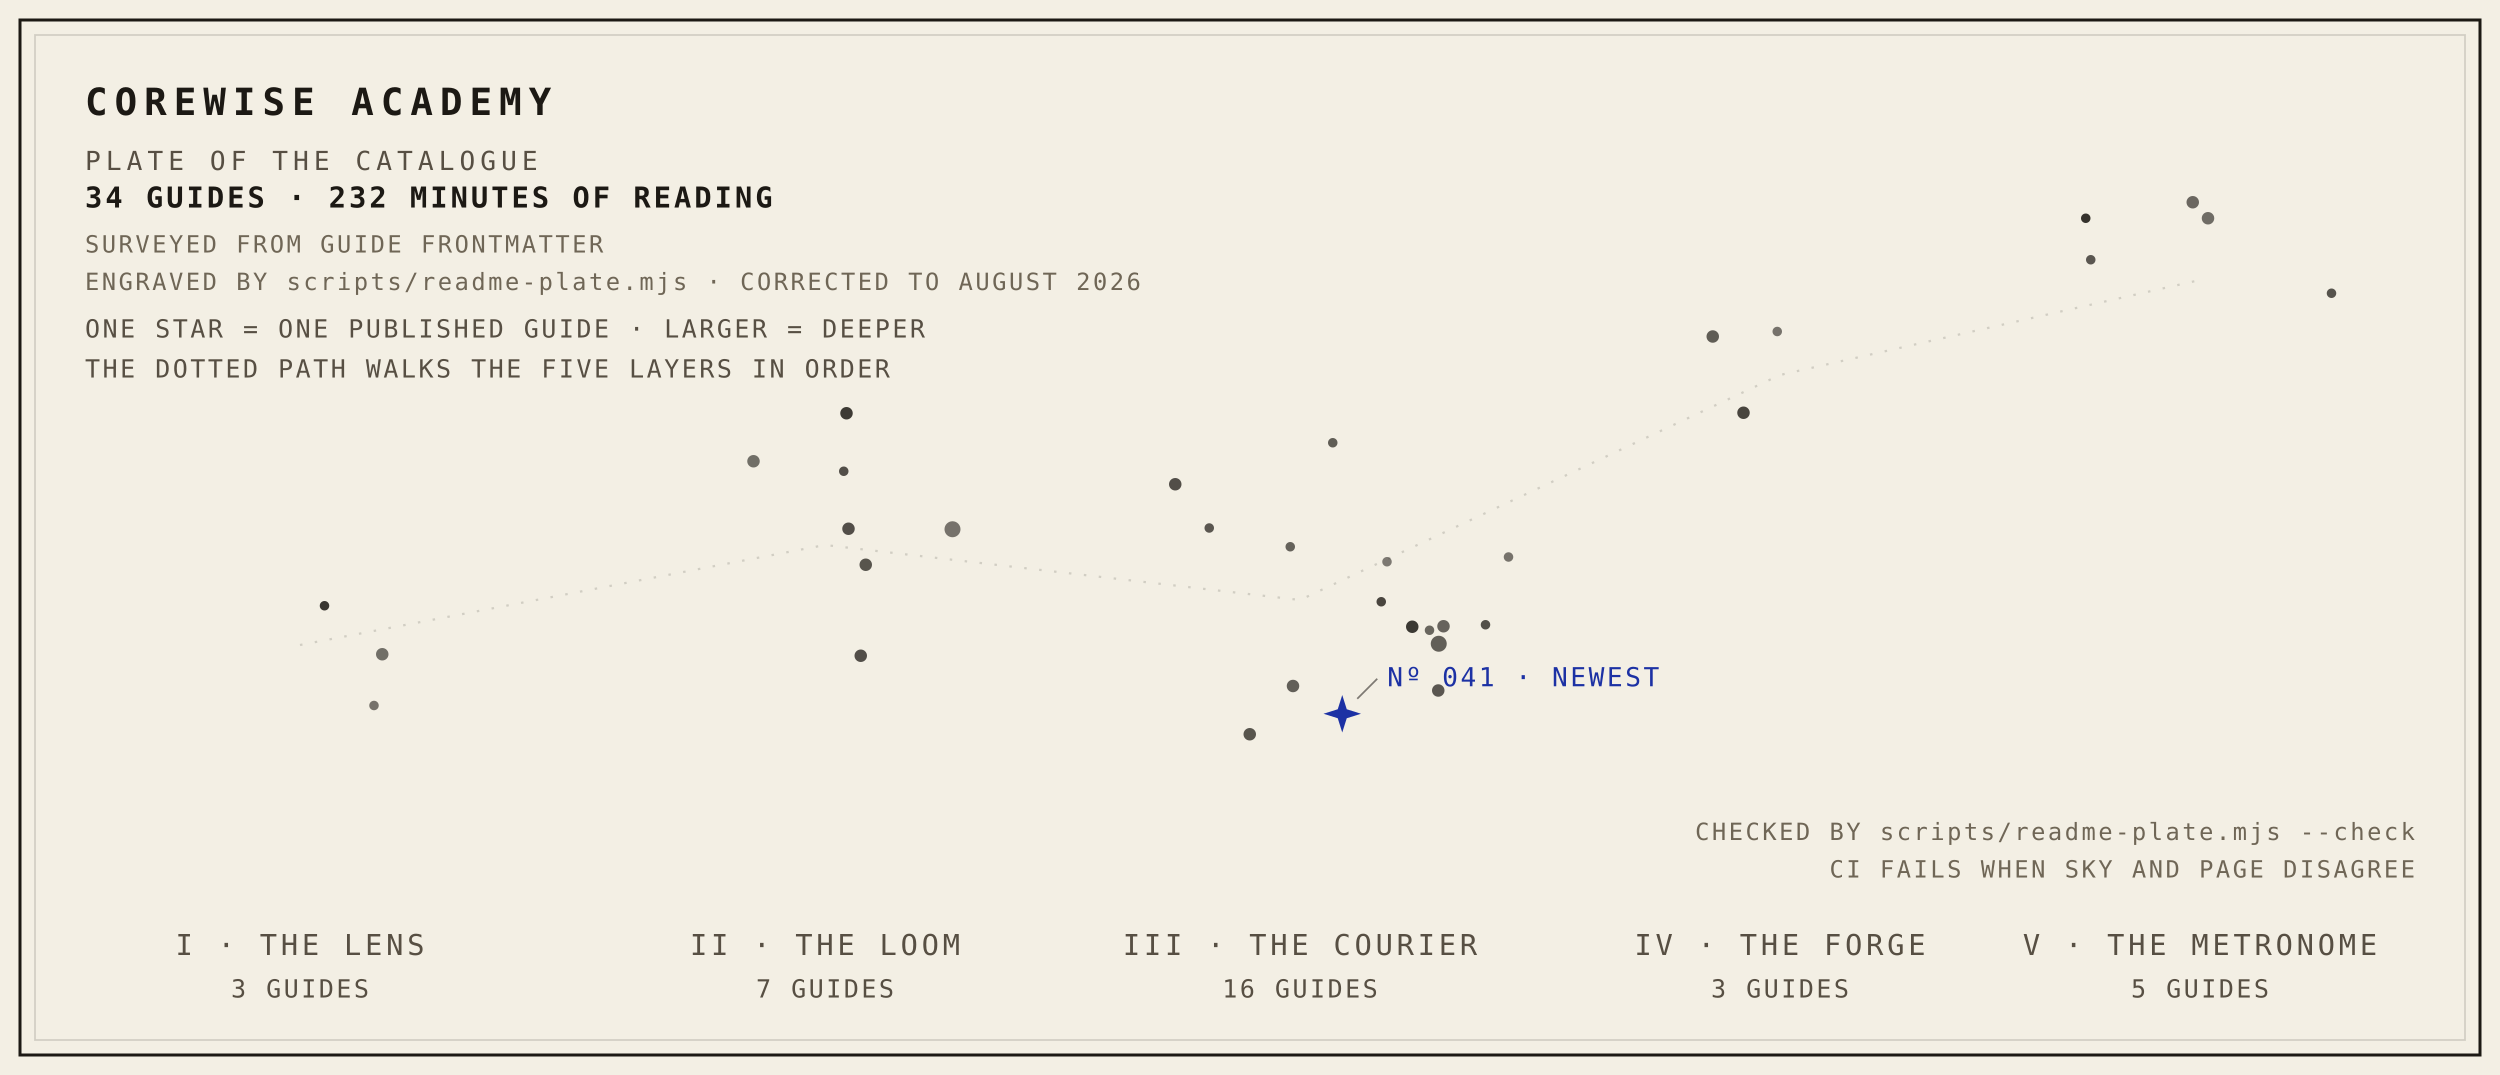
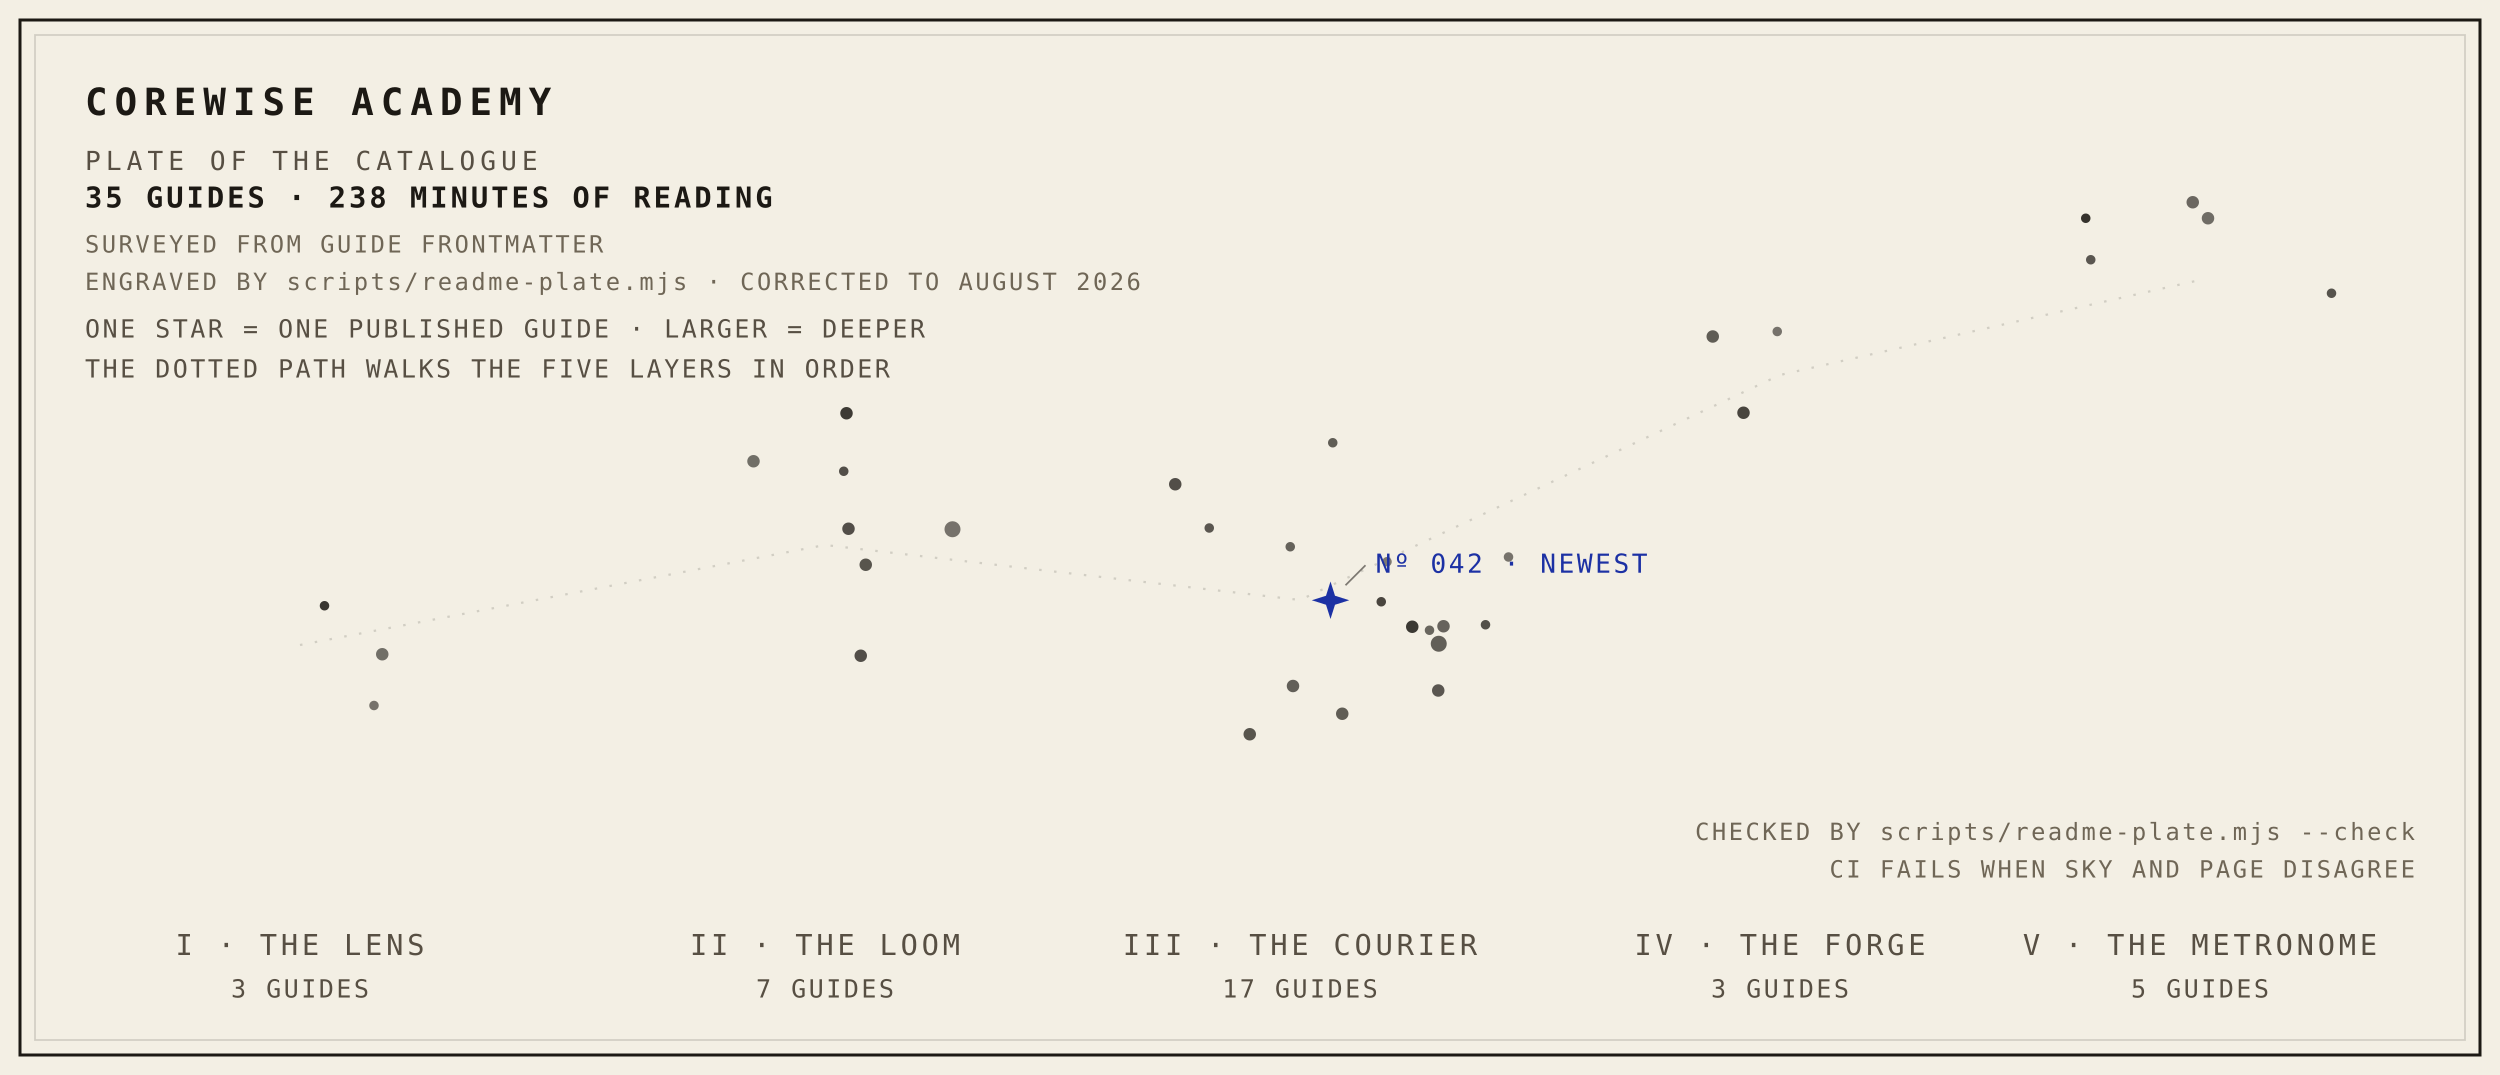
- <svg xmlns="http://www.w3.org/2000/svg" viewBox="0 0 1000 430" role="img" aria-label="Chart of the CoreWise Academy catalogue: 34 published guides as stars in five constellations, one per curriculum layer.">
+ <svg xmlns="http://www.w3.org/2000/svg" viewBox="0 0 1000 430" role="img" aria-label="Chart of the CoreWise Academy catalogue: 35 published guides as stars in five constellations, one per curriculum layer.">
  <g font-family="ui-monospace, 'IBM Plex Mono', SFMono-Regular, Menlo, monospace">
    <rect x="0" y="0" width="1000" height="430" fill="#f3efe4" />
    <rect x="8" y="8" width="984" height="414" fill="none" stroke="#1c1914" stroke-width="1.2" />
    <rect x="14" y="14" width="972" height="402" fill="none" stroke="#1c1914" stroke-opacity="0.16" stroke-width="0.7" />
    <path d="M 120 258 L 330 218 L 520 240 L 712 150 L 880 112" fill="none" stroke="#1c1914" stroke-opacity="0.16" stroke-width="0.9" stroke-dasharray="1 5" />
    <circle cx="129.8" cy="242.3" r="1.9" fill="#1c1914" fill-opacity="0.86" />
    <circle cx="149.6" cy="282.2" r="1.9" fill="#1c1914" fill-opacity="0.58" />
    <circle cx="152.9" cy="261.7" r="2.5" fill="#1c1914" fill-opacity="0.6" />
    <text x="120" y="382" text-anchor="middle" font-size="11.5" letter-spacing="1.5" fill="#574f43">I · THE LENS</text>
    <text x="120" y="399" text-anchor="middle" font-size="10" letter-spacing="1" fill="#574f43">3 GUIDES</text>
    <circle cx="337.5" cy="188.5" r="1.9" fill="#1c1914" fill-opacity="0.75" />
    <circle cx="381" cy="211.7" r="3.2" fill="#1c1914" fill-opacity="0.58" />
    <circle cx="301.4" cy="184.5" r="2.5" fill="#1c1914" fill-opacity="0.6" />
    <circle cx="338.6" cy="165.3" r="2.5" fill="#1c1914" fill-opacity="0.84" />
    <circle cx="344.3" cy="262.3" r="2.5" fill="#1c1914" fill-opacity="0.75" />
    <circle cx="346.3" cy="225.9" r="2.5" fill="#1c1914" fill-opacity="0.72" />
    <circle cx="339.4" cy="211.5" r="2.5" fill="#1c1914" fill-opacity="0.75" />
    <text x="330" y="382" text-anchor="middle" font-size="11.5" letter-spacing="1.5" fill="#574f43">II · THE LOOM</text>
    <text x="330" y="399" text-anchor="middle" font-size="10" letter-spacing="1" fill="#574f43">7 GUIDES</text>
    <circle cx="575.3" cy="276.2" r="2.5" fill="#1c1914" fill-opacity="0.71" />
    <circle cx="564.9" cy="250.7" r="2.5" fill="#1c1914" fill-opacity="0.85" />
    <circle cx="516.1" cy="218.7" r="1.9" fill="#1c1914" fill-opacity="0.66" />
-     <path d="M12 0 L14.88 9.12 L24 12 L14.88 14.88 L12 24 L9.12 14.88 L0 12 L9.12 9.12 Z" transform="translate(529.40 278.00) scale(0.625)" fill="#1c31a4" />
+     <circle cx="536.9" cy="285.5" r="2.5" fill="#1c1914" fill-opacity="0.68" />
    <circle cx="552.5" cy="240.7" r="1.9" fill="#1c1914" fill-opacity="0.79" />
    <circle cx="517.2" cy="274.4" r="2.5" fill="#1c1914" fill-opacity="0.67" />
    <circle cx="483.7" cy="211.2" r="1.9" fill="#1c1914" fill-opacity="0.71" />
    <circle cx="533.1" cy="177.1" r="1.9" fill="#1c1914" fill-opacity="0.68" />
    <circle cx="571.8" cy="252.1" r="1.9" fill="#1c1914" fill-opacity="0.64" />
    <circle cx="575.5" cy="257.5" r="3.2" fill="#1c1914" fill-opacity="0.67" />
+     <path d="M12 0 L14.88 9.12 L24 12 L14.88 14.88 L12 24 L9.12 14.88 L0 12 L9.12 9.12 Z" transform="translate(524.70 232.60) scale(0.625)" fill="#1c31a4" />
    <circle cx="470.1" cy="193.7" r="2.5" fill="#1c1914" fill-opacity="0.75" />
    <circle cx="499.9" cy="293.7" r="2.5" fill="#1c1914" fill-opacity="0.72" />
    <circle cx="603.4" cy="222.8" r="1.9" fill="#1c1914" fill-opacity="0.58" />
    <circle cx="577.4" cy="250.5" r="2.5" fill="#1c1914" fill-opacity="0.65" />
    <circle cx="594.2" cy="249.9" r="1.9" fill="#1c1914" fill-opacity="0.74" />
    <circle cx="554.8" cy="224.7" r="1.9" fill="#1c1914" fill-opacity="0.55" />
    <text x="520" y="382" text-anchor="middle" font-size="11.5" letter-spacing="1.5" fill="#574f43">III · THE COURIER</text>
-     <text x="520" y="399" text-anchor="middle" font-size="10" letter-spacing="1" fill="#574f43">16 GUIDES</text>
+     <text x="520" y="399" text-anchor="middle" font-size="10" letter-spacing="1" fill="#574f43">17 GUIDES</text>
    <circle cx="710.9" cy="132.6" r="1.9" fill="#1c1914" fill-opacity="0.58" />
    <circle cx="697.4" cy="165.1" r="2.5" fill="#1c1914" fill-opacity="0.79" />
    <circle cx="685.1" cy="134.6" r="2.5" fill="#1c1914" fill-opacity="0.68" />
    <text x="712" y="382" text-anchor="middle" font-size="11.5" letter-spacing="1.5" fill="#574f43">IV · THE FORGE</text>
    <text x="712" y="399" text-anchor="middle" font-size="10" letter-spacing="1" fill="#574f43">3 GUIDES</text>
    <circle cx="883.2" cy="87.3" r="2.5" fill="#1c1914" fill-opacity="0.61" />
    <circle cx="836.3" cy="103.9" r="1.9" fill="#1c1914" fill-opacity="0.71" />
    <circle cx="877.1" cy="80.9" r="2.5" fill="#1c1914" fill-opacity="0.63" />
    <circle cx="932.6" cy="117.3" r="1.9" fill="#1c1914" fill-opacity="0.73" />
    <circle cx="834.3" cy="87.3" r="1.9" fill="#1c1914" fill-opacity="0.88" />
    <text x="880" y="382" text-anchor="middle" font-size="11.5" letter-spacing="1.5" fill="#574f43">V · THE METRONOME</text>
    <text x="880" y="399" text-anchor="middle" font-size="10" letter-spacing="1" fill="#574f43">5 GUIDES</text>
-     <path d="M 542.9 279.5 L 550.9 271.5" stroke="#1c1914" stroke-opacity="0.55" stroke-width="0.7" fill="none" />
-     <text x="554.9" y="274.5" font-size="10.5" letter-spacing="1" fill="#1c31a4">Nº 041 · NEWEST</text>
+     <path d="M 538.2 234.1 L 546.2 226.1" stroke="#1c1914" stroke-opacity="0.55" stroke-width="0.7" fill="none" />
+     <text x="550.2" y="229.1" font-size="10.5" letter-spacing="1" fill="#1c31a4">Nº 042 · NEWEST</text>
    <text x="34" y="46" font-size="15" letter-spacing="2.8" fill="#1c1914" font-weight="600">COREWISE ACADEMY</text>
    <text x="34" y="68" font-size="10.5" letter-spacing="2" fill="#574f43" font-weight="400">PLATE OF THE CATALOGUE</text>
-     <text x="34" y="83" font-size="11.5" letter-spacing="1.2" fill="#1c1914" font-weight="600">34 GUIDES · 232 MINUTES OF READING</text>
+     <text x="34" y="83" font-size="11.5" letter-spacing="1.2" fill="#1c1914" font-weight="600">35 GUIDES · 238 MINUTES OF READING</text>
    <text x="34" y="101" font-size="9.5" letter-spacing="1" fill="#6f6656" font-weight="400">SURVEYED FROM GUIDE FRONTMATTER</text>
    <text x="34" y="116" font-size="9.5" letter-spacing="1" fill="#6f6656" font-weight="400">ENGRAVED BY scripts/readme-plate.mjs · CORRECTED TO AUGUST 2026</text>
    <text x="34" y="135" font-size="10" letter-spacing="1" fill="#574f43">ONE STAR = ONE PUBLISHED GUIDE · LARGER = DEEPER</text>
    <text x="34" y="151" font-size="10" letter-spacing="1" fill="#574f43">THE DOTTED PATH WALKS THE FIVE LAYERS IN ORDER</text>
    <text x="966" y="336" text-anchor="end" font-size="9.5" letter-spacing="1" fill="#6f6656">CHECKED BY scripts/readme-plate.mjs --check</text>
    <text x="966" y="351" text-anchor="end" font-size="9.5" letter-spacing="1" fill="#6f6656">CI FAILS WHEN SKY AND PAGE DISAGREE</text>
  </g>
</svg>
